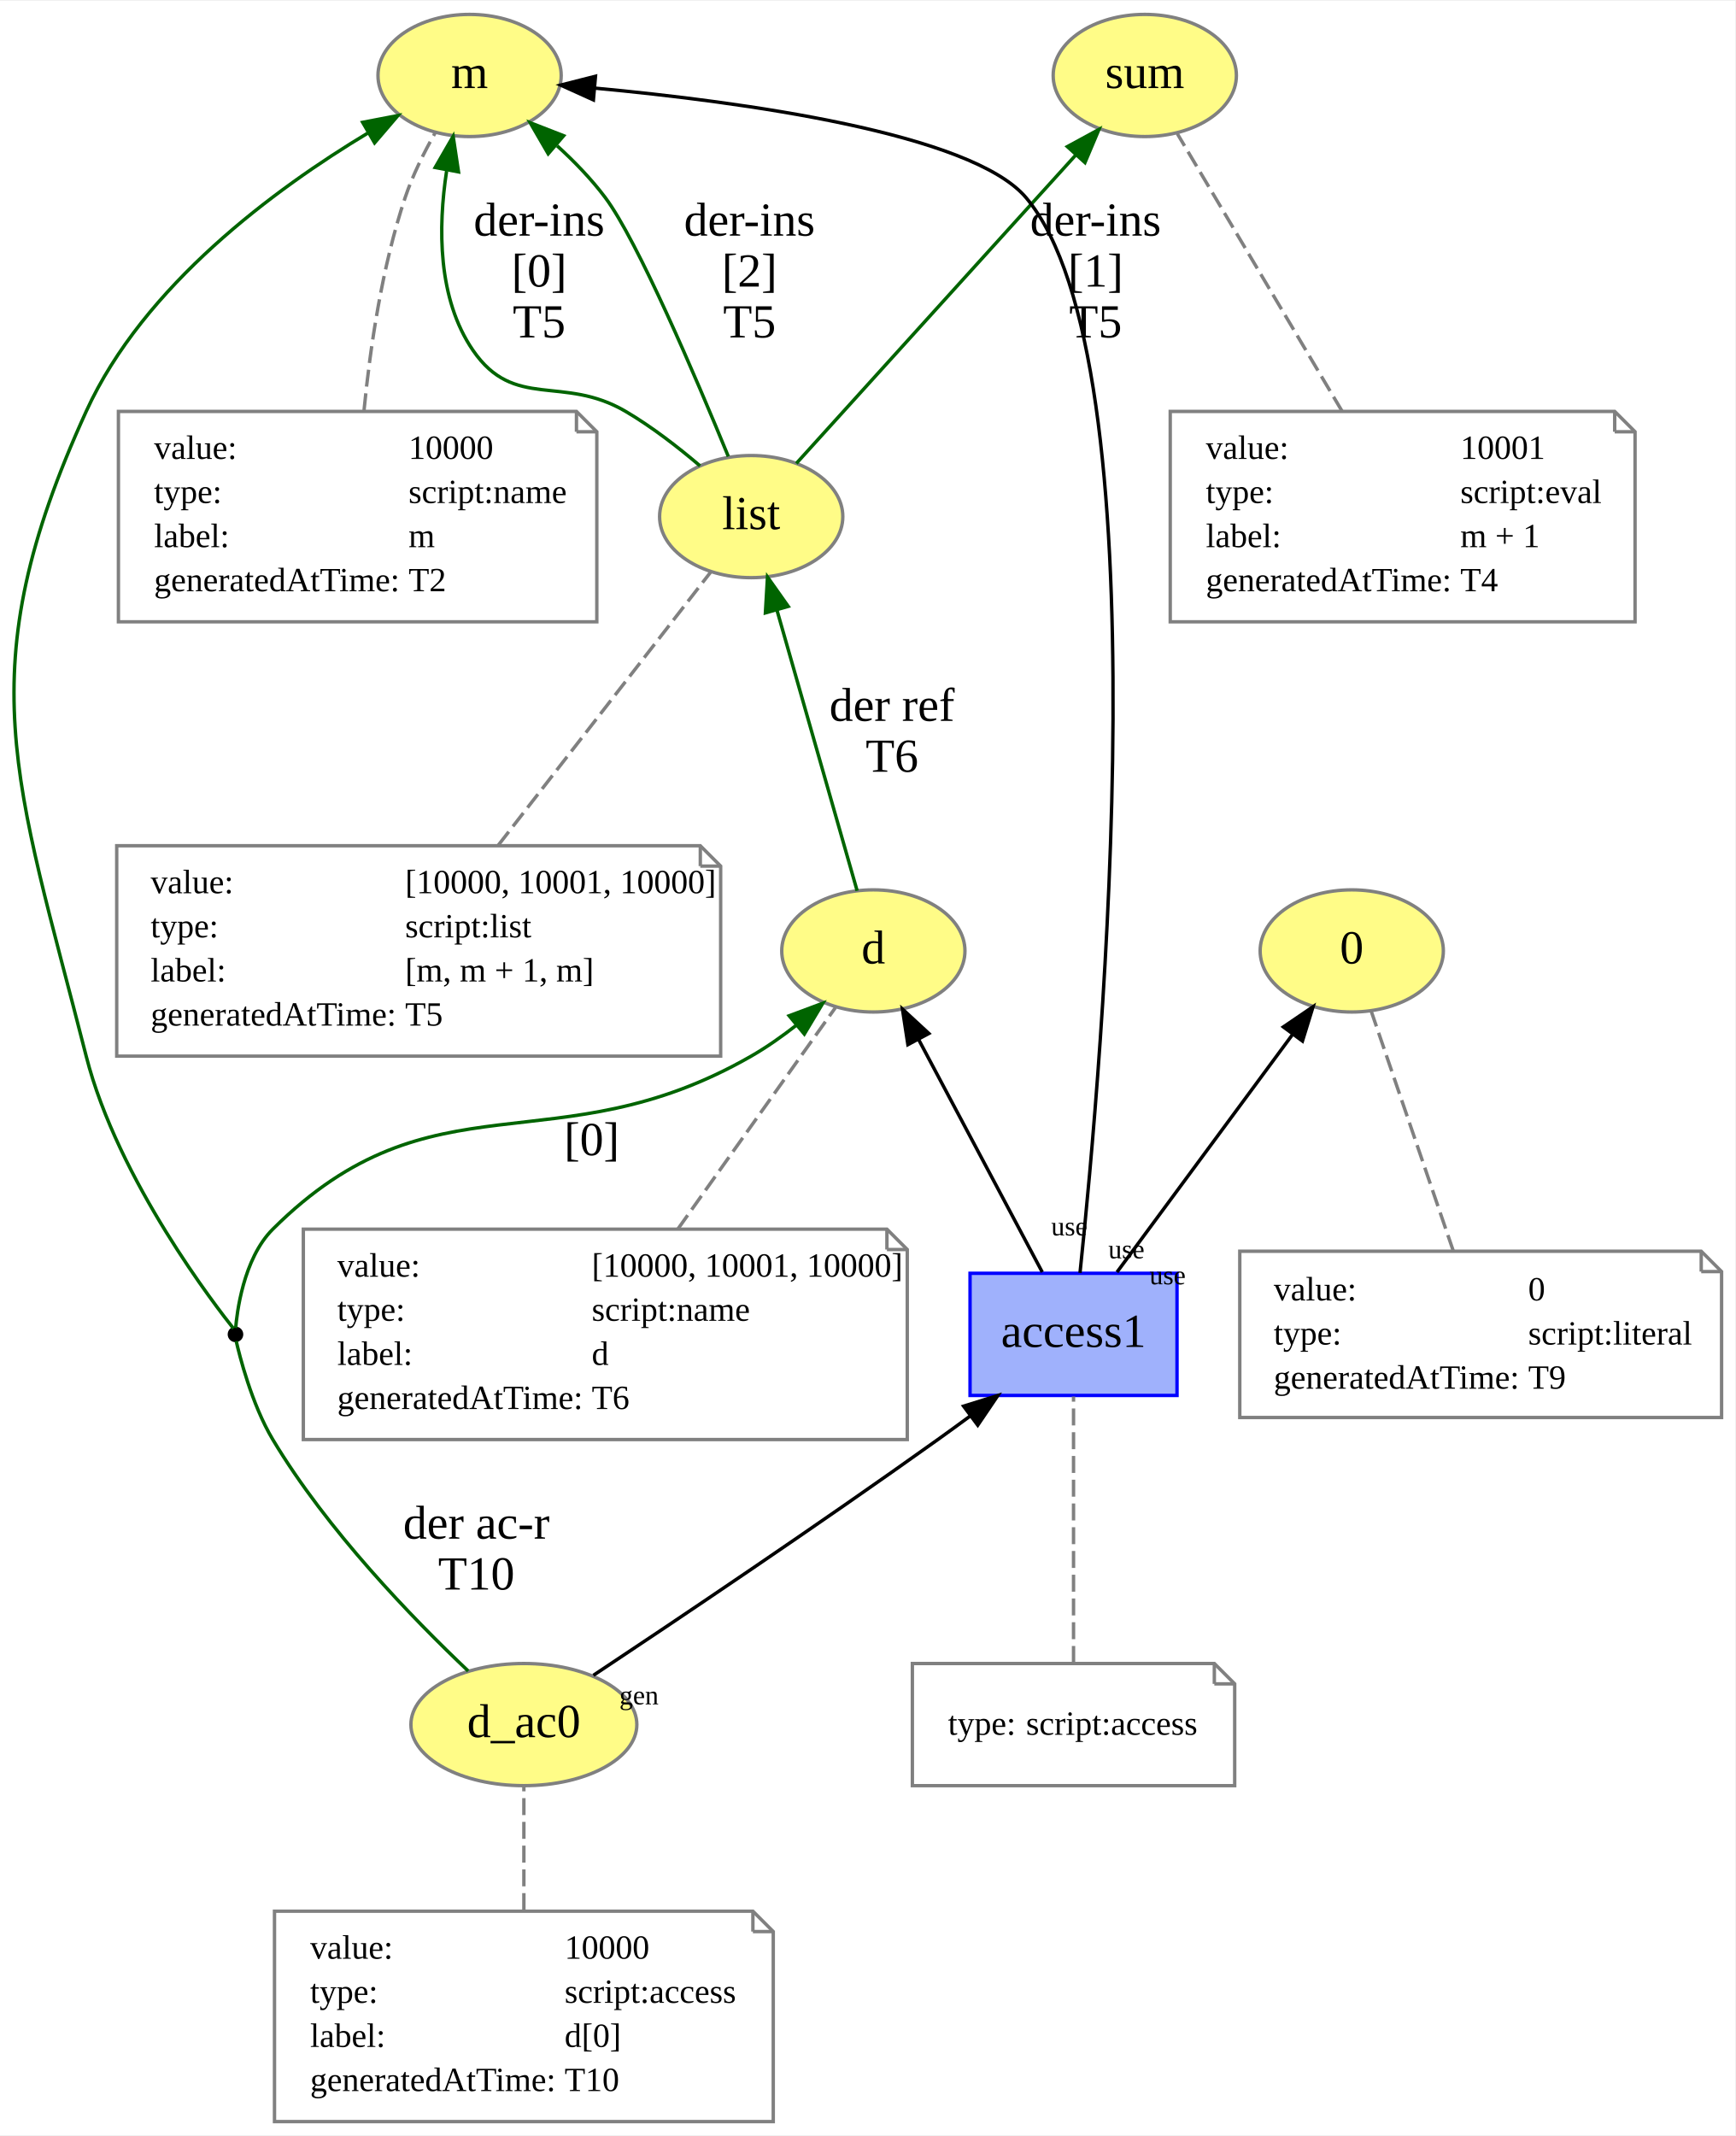
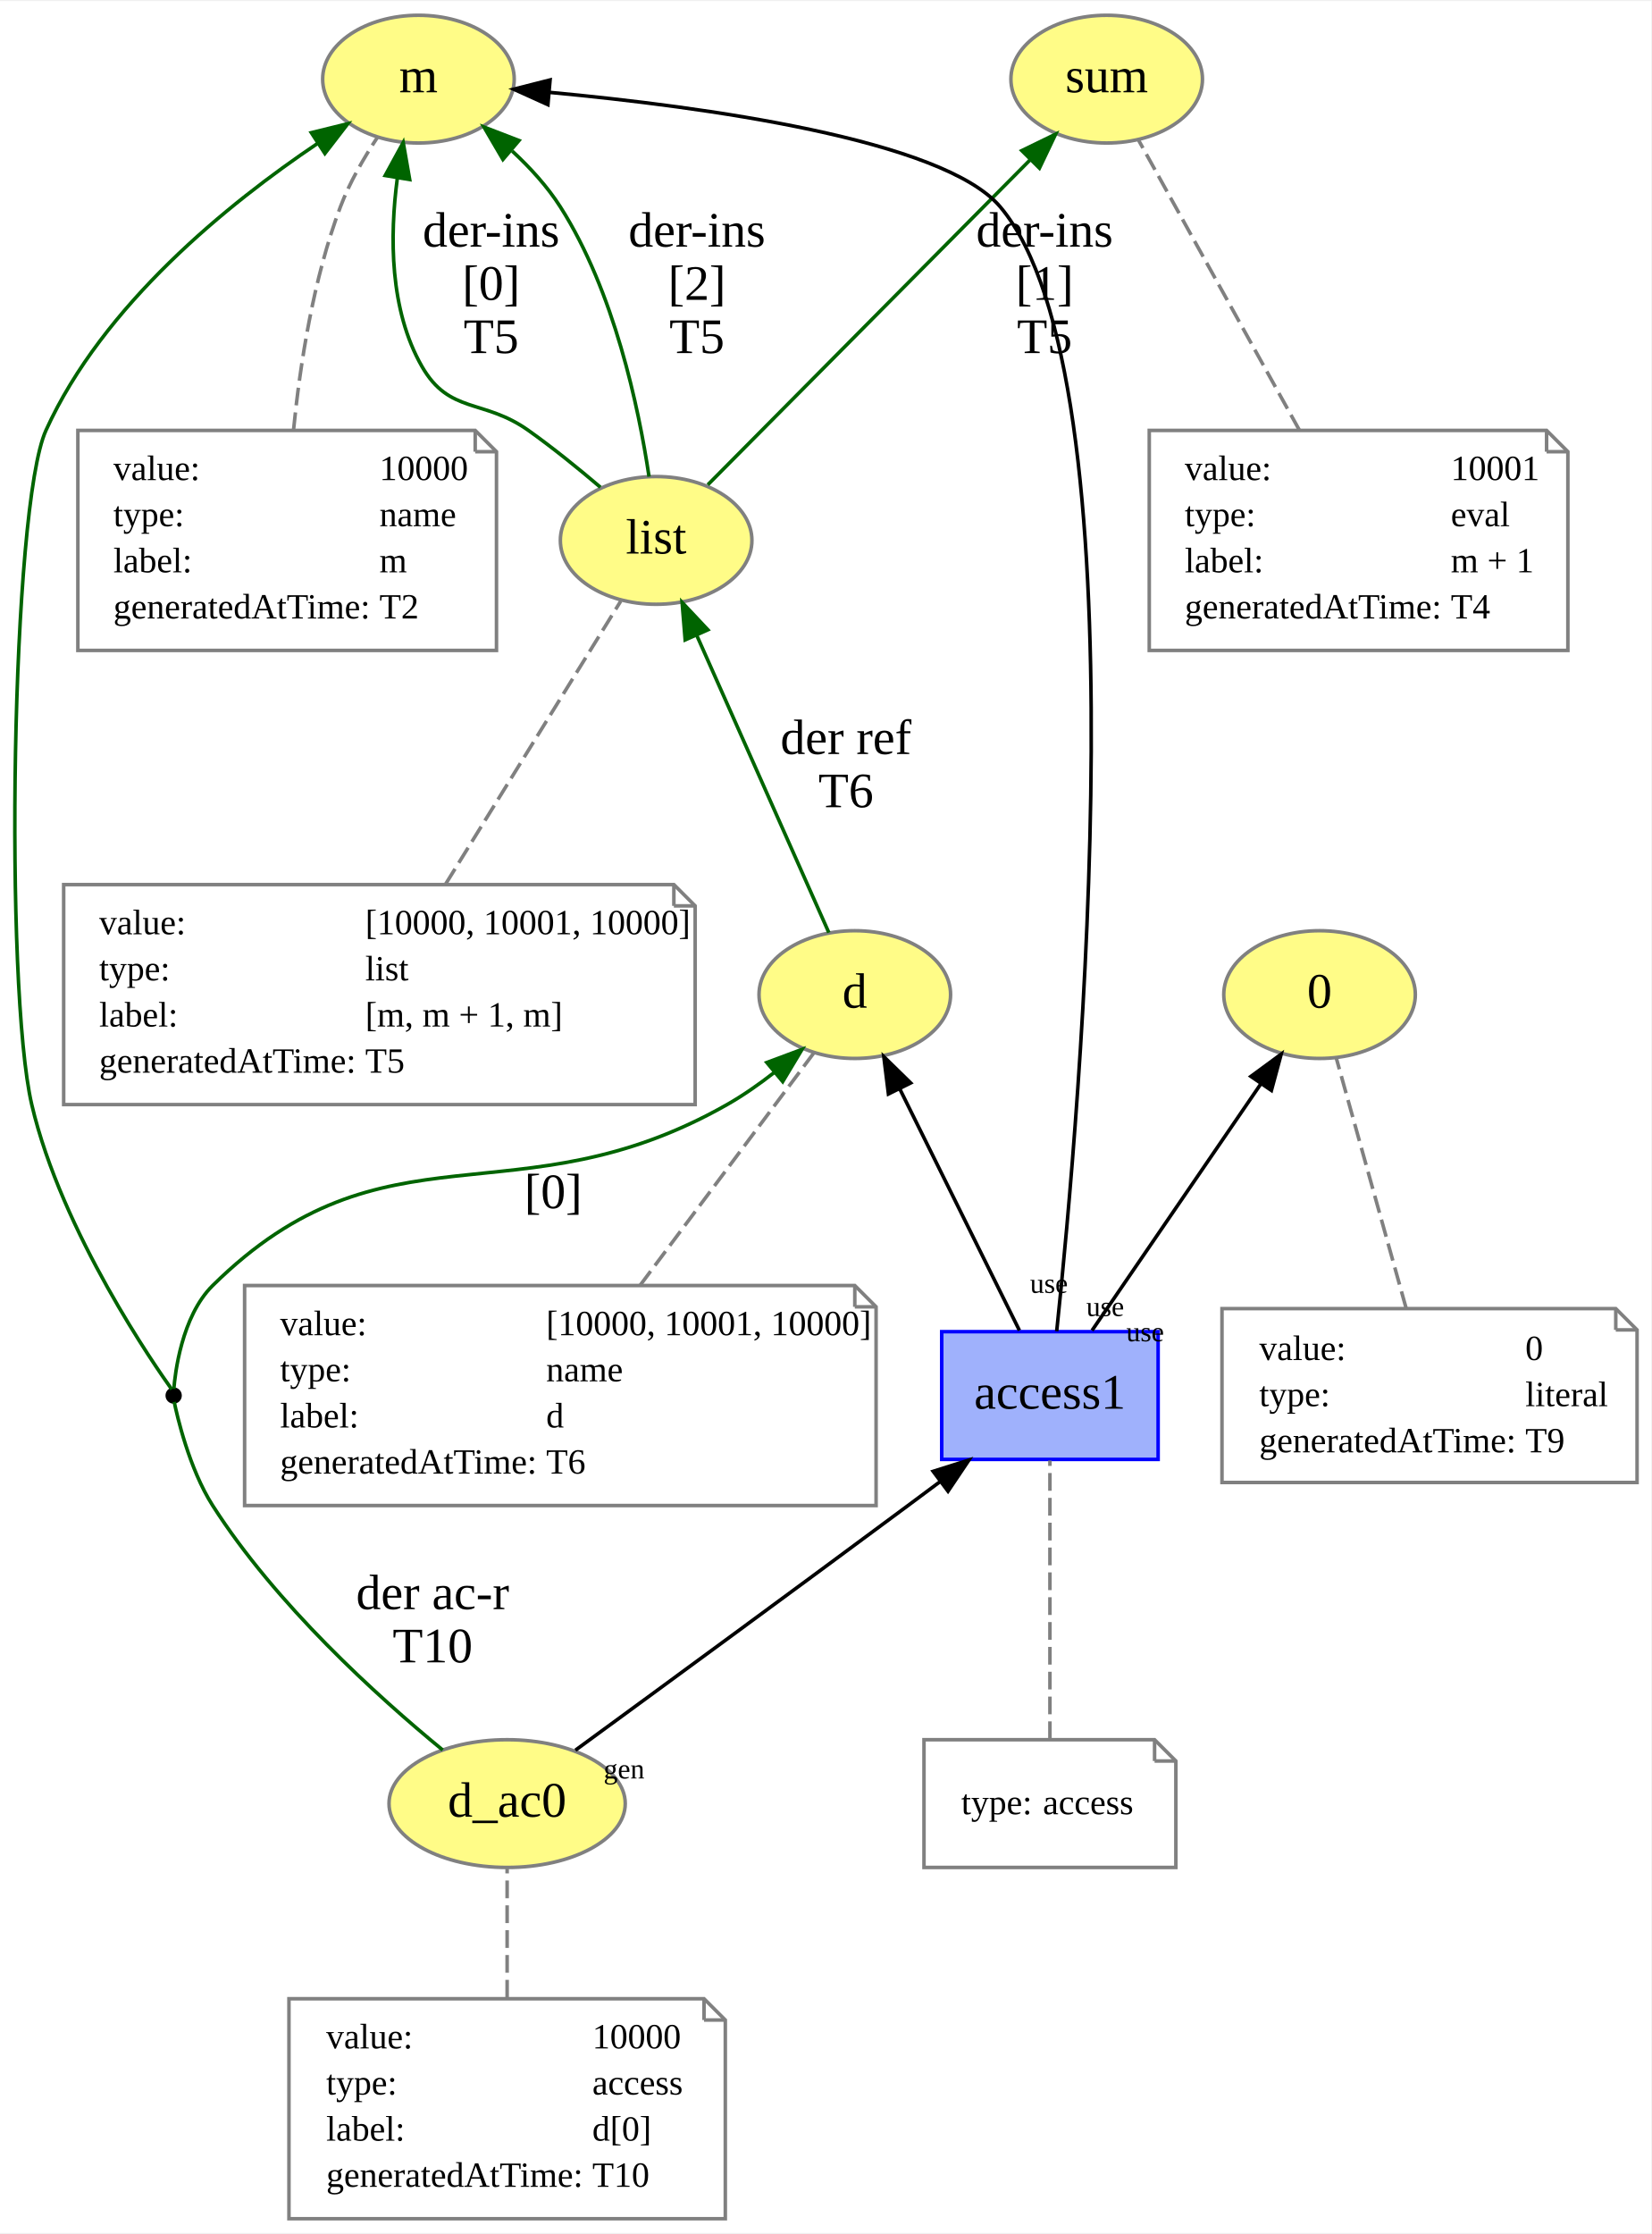
- <svg xmlns="http://www.w3.org/2000/svg" xmlns:xlink="http://www.w3.org/1999/xlink" width="511pt" height="629pt" viewBox="0.00 0.00 511.40 629.00">
+ <svg xmlns="http://www.w3.org/2000/svg" xmlns:xlink="http://www.w3.org/1999/xlink" width="465pt" height="629pt" viewBox="0.00 0.00 465.45 629.00">
  <g id="graph0" class="graph" transform="scale(1 1) rotate(0) translate(4 625)">
-     <polygon fill="white" stroke="none" points="-4,4 -4,-625 507.402,-625 507.402,4 -4,4" />
+     <polygon fill="white" stroke="none" points="-4,4 -4,-625 461.448,-625 461.448,4 -4,4" />
    <g id="node1" class="node">
      <g id="a_node1">
        <a xlink:href="http://example.org/m" xlink:title="m">
-           <ellipse fill="#fffc87" stroke="#808080" cx="134.402" cy="-603" rx="27" ry="18" />
-           <text text-anchor="middle" x="134.402" y="-599.3" font-family="Times New Roman,serif" font-size="14.00">m</text>
+           <ellipse fill="#fffc87" stroke="#808080" cx="113.948" cy="-603" rx="27" ry="18" />
+           <text text-anchor="middle" x="113.948" y="-599.3" font-family="Times New Roman,serif" font-size="14.00">m</text>
        </a>
      </g>
    </g>
    <g id="node2" class="node">
-       <polygon fill="none" stroke="gray" points="165.902,-504 30.902,-504 30.902,-442 171.902,-442 171.902,-498 165.902,-504" />
-       <polyline fill="none" stroke="gray" points="165.902,-504 165.902,-498 " />
-       <polyline fill="none" stroke="gray" points="171.902,-498 165.902,-498 " />
-       <text text-anchor="start" x="41.402" y="-490" font-family="Times New Roman,serif" font-size="10.00">value:</text>
-       <text text-anchor="start" x="116.402" y="-490" font-family="Times New Roman,serif" font-size="10.00">10000</text>
-       <text text-anchor="start" x="41.402" y="-477" font-family="Times New Roman,serif" font-size="10.00">type:</text>
-       <text text-anchor="start" x="116.402" y="-477" font-family="Times New Roman,serif" font-size="10.00">script:name</text>
-       <text text-anchor="start" x="41.402" y="-464" font-family="Times New Roman,serif" font-size="10.00">label:</text>
-       <text text-anchor="start" x="116.402" y="-464" font-family="Times New Roman,serif" font-size="10.00">m</text>
-       <text text-anchor="start" x="41.402" y="-451" font-family="Times New Roman,serif" font-size="10.00">generatedAtTime:</text>
-       <text text-anchor="start" x="116.402" y="-451" font-family="Times New Roman,serif" font-size="10.00">T2</text>
+       <polygon fill="none" stroke="gray" points="129.948,-504 17.948,-504 17.948,-442 135.948,-442 135.948,-498 129.948,-504" />
+       <polyline fill="none" stroke="gray" points="129.948,-504 129.948,-498 " />
+       <polyline fill="none" stroke="gray" points="135.948,-498 129.948,-498 " />
+       <text text-anchor="start" x="27.948" y="-490" font-family="Times New Roman,serif" font-size="10.00">value:</text>
+       <text text-anchor="start" x="102.948" y="-490" font-family="Times New Roman,serif" font-size="10.00">10000</text>
+       <text text-anchor="start" x="27.948" y="-477" font-family="Times New Roman,serif" font-size="10.00">type:</text>
+       <text text-anchor="start" x="102.948" y="-477" font-family="Times New Roman,serif" font-size="10.00">name</text>
+       <text text-anchor="start" x="27.948" y="-464" font-family="Times New Roman,serif" font-size="10.00">label:</text>
+       <text text-anchor="start" x="102.948" y="-464" font-family="Times New Roman,serif" font-size="10.00">m</text>
+       <text text-anchor="start" x="27.948" y="-451" font-family="Times New Roman,serif" font-size="10.00">generatedAtTime:</text>
+       <text text-anchor="start" x="102.948" y="-451" font-family="Times New Roman,serif" font-size="10.00">T2</text>
    </g>
    <g id="edge1" class="edge">
-       <path fill="none" stroke="gray" stroke-dasharray="5,2" d="M103.294,-504.36C105.098,-522.842 108.605,-546.719 115.402,-567 117.599,-573.556 120.979,-580.33 124.282,-586.152" />
+       <path fill="none" stroke="gray" stroke-dasharray="5,2" d="M78.736,-504.103C80.582,-522.705 84.332,-546.8 91.948,-567 94.531,-573.85 98.548,-580.798 102.446,-586.678" />
    </g>
    <g id="node3" class="node">
      <g id="a_node3">
        <a xlink:href="http://example.org/sum" xlink:title="sum">
-           <ellipse fill="#fffc87" stroke="#808080" cx="333.402" cy="-603" rx="27" ry="18" />
-           <text text-anchor="middle" x="333.402" y="-599.3" font-family="Times New Roman,serif" font-size="14.00">sum</text>
+           <ellipse fill="#fffc87" stroke="#808080" cx="307.948" cy="-603" rx="27" ry="18" />
+           <text text-anchor="middle" x="307.948" y="-599.3" font-family="Times New Roman,serif" font-size="14.00">sum</text>
        </a>
      </g>
    </g>
    <g id="node4" class="node">
-       <polygon fill="none" stroke="gray" points="471.902,-504 340.902,-504 340.902,-442 477.902,-442 477.902,-498 471.902,-504" />
-       <polyline fill="none" stroke="gray" points="471.902,-504 471.902,-498 " />
-       <polyline fill="none" stroke="gray" points="477.902,-498 471.902,-498 " />
-       <text text-anchor="start" x="351.402" y="-490" font-family="Times New Roman,serif" font-size="10.00">value:</text>
-       <text text-anchor="start" x="426.402" y="-490" font-family="Times New Roman,serif" font-size="10.00">10001</text>
-       <text text-anchor="start" x="351.402" y="-477" font-family="Times New Roman,serif" font-size="10.00">type:</text>
-       <text text-anchor="start" x="426.402" y="-477" font-family="Times New Roman,serif" font-size="10.00">script:eval</text>
-       <text text-anchor="start" x="351.402" y="-464" font-family="Times New Roman,serif" font-size="10.00">label:</text>
-       <text text-anchor="start" x="426.402" y="-464" font-family="Times New Roman,serif" font-size="10.00">m + 1</text>
-       <text text-anchor="start" x="351.402" y="-451" font-family="Times New Roman,serif" font-size="10.00">generatedAtTime:</text>
-       <text text-anchor="start" x="426.402" y="-451" font-family="Times New Roman,serif" font-size="10.00">T4</text>
+       <polygon fill="none" stroke="gray" points="431.948,-504 319.948,-504 319.948,-442 437.948,-442 437.948,-498 431.948,-504" />
+       <polyline fill="none" stroke="gray" points="431.948,-504 431.948,-498 " />
+       <polyline fill="none" stroke="gray" points="437.948,-498 431.948,-498 " />
+       <text text-anchor="start" x="329.948" y="-490" font-family="Times New Roman,serif" font-size="10.00">value:</text>
+       <text text-anchor="start" x="404.948" y="-490" font-family="Times New Roman,serif" font-size="10.00">10001</text>
+       <text text-anchor="start" x="329.948" y="-477" font-family="Times New Roman,serif" font-size="10.00">type:</text>
+       <text text-anchor="start" x="404.948" y="-477" font-family="Times New Roman,serif" font-size="10.00">eval</text>
+       <text text-anchor="start" x="329.948" y="-464" font-family="Times New Roman,serif" font-size="10.00">label:</text>
+       <text text-anchor="start" x="404.948" y="-464" font-family="Times New Roman,serif" font-size="10.00">m + 1</text>
+       <text text-anchor="start" x="329.948" y="-451" font-family="Times New Roman,serif" font-size="10.00">generatedAtTime:</text>
+       <text text-anchor="start" x="404.948" y="-451" font-family="Times New Roman,serif" font-size="10.00">T4</text>
    </g>
    <g id="edge2" class="edge">
-       <path fill="none" stroke="gray" stroke-dasharray="5,2" d="M391.583,-504.01C376.403,-529.577 355.17,-565.339 342.997,-585.84" />
+       <path fill="none" stroke="gray" stroke-dasharray="5,2" d="M362.302,-504.01C348.12,-529.577 328.284,-565.339 316.912,-585.84" />
    </g>
    <g id="node5" class="node">
      <g id="a_node5">
        <a xlink:href="http://example.org/list" xlink:title="list">
-           <ellipse fill="#fffc87" stroke="#808080" cx="217.402" cy="-473" rx="27" ry="18" />
-           <text text-anchor="middle" x="217.402" y="-469.3" font-family="Times New Roman,serif" font-size="14.00">list</text>
+           <ellipse fill="#fffc87" stroke="#808080" cx="180.948" cy="-473" rx="27" ry="18" />
+           <text text-anchor="middle" x="180.948" y="-469.3" font-family="Times New Roman,serif" font-size="14.00">list</text>
        </a>
      </g>
    </g>
    <g id="edge4" class="edge">
-       <path fill="none" stroke="darkgreen" d="M202.324,-487.953C195.893,-493.432 188.104,-499.478 180.402,-504 161.826,-514.906 147.589,-504.239 135.402,-522 124.958,-537.22 125.088,-558.196 127.628,-574.851" />
-       <polygon fill="darkgreen" stroke="darkgreen" points="124.262,-575.891 129.558,-585.067 131.14,-574.591 124.262,-575.891" />
-       <text text-anchor="middle" x="154.902" y="-555.8" font-family="Times New Roman,serif" font-size="14.00">der-ins</text>
-       <text text-anchor="middle" x="154.902" y="-540.8" font-family="Times New Roman,serif" font-size="14.00">[0]</text>
-       <text text-anchor="middle" x="154.902" y="-525.8" font-family="Times New Roman,serif" font-size="14.00">T5</text>
+       <path fill="none" stroke="darkgreen" d="M165.24,-487.988C159.081,-493.231 151.846,-499.1 144.948,-504 132.271,-513.004 122.693,-508.517 114.948,-522 105.81,-537.907 105.835,-558.693 108,-575.091" />
+       <polygon fill="darkgreen" stroke="darkgreen" points="104.576,-575.84 109.657,-585.137 111.483,-574.701 104.576,-575.84" />
+       <text text-anchor="middle" x="134.448" y="-555.8" font-family="Times New Roman,serif" font-size="14.00">der-ins</text>
+       <text text-anchor="middle" x="134.448" y="-540.8" font-family="Times New Roman,serif" font-size="14.00">[0]</text>
+       <text text-anchor="middle" x="134.448" y="-525.8" font-family="Times New Roman,serif" font-size="14.00">T5</text>
    </g>
    <g id="edge6" class="edge">
-       <path fill="none" stroke="darkgreen" d="M210.661,-490.72C201.164,-513.864 183.942,-554.254 174.402,-567 170.338,-572.43 165.31,-577.627 160.207,-582.277" />
-       <polygon fill="darkgreen" stroke="darkgreen" points="157.572,-579.926 152.254,-589.09 162.126,-585.242 157.572,-579.926" />
-       <text text-anchor="middle" x="216.902" y="-555.8" font-family="Times New Roman,serif" font-size="14.00">der-ins</text>
-       <text text-anchor="middle" x="216.902" y="-540.8" font-family="Times New Roman,serif" font-size="14.00">[2]</text>
-       <text text-anchor="middle" x="216.902" y="-525.8" font-family="Times New Roman,serif" font-size="14.00">T5</text>
+       <path fill="none" stroke="darkgreen" d="M178.95,-490.968C176.01,-510.571 169.125,-543.179 153.948,-567 150.304,-572.72 145.455,-578.041 140.393,-582.72" />
+       <polygon fill="darkgreen" stroke="darkgreen" points="137.759,-580.365 132.407,-589.509 142.293,-585.698 137.759,-580.365" />
+       <text text-anchor="middle" x="192.448" y="-555.8" font-family="Times New Roman,serif" font-size="14.00">der-ins</text>
+       <text text-anchor="middle" x="192.448" y="-540.8" font-family="Times New Roman,serif" font-size="14.00">[2]</text>
+       <text text-anchor="middle" x="192.448" y="-525.8" font-family="Times New Roman,serif" font-size="14.00">T5</text>
    </g>
    <g id="edge5" class="edge">
-       <path fill="none" stroke="darkgreen" d="M230.709,-488.683C250.879,-510.94 289.347,-553.388 313.048,-579.541" />
-       <polygon fill="darkgreen" stroke="darkgreen" points="310.584,-582.034 319.893,-587.094 315.771,-577.334 310.584,-582.034" />
-       <text text-anchor="middle" x="318.902" y="-555.8" font-family="Times New Roman,serif" font-size="14.00">der-ins</text>
-       <text text-anchor="middle" x="318.902" y="-540.8" font-family="Times New Roman,serif" font-size="14.00">[1]</text>
-       <text text-anchor="middle" x="318.902" y="-525.8" font-family="Times New Roman,serif" font-size="14.00">T5</text>
+       <path fill="none" stroke="darkgreen" d="M195.517,-488.683C217.813,-511.156 260.533,-554.212 286.413,-580.296" />
+       <polygon fill="darkgreen" stroke="darkgreen" points="284.021,-582.854 293.549,-587.488 288.991,-577.924 284.021,-582.854" />
+       <text text-anchor="middle" x="290.448" y="-555.8" font-family="Times New Roman,serif" font-size="14.00">der-ins</text>
+       <text text-anchor="middle" x="290.448" y="-540.8" font-family="Times New Roman,serif" font-size="14.00">[1]</text>
+       <text text-anchor="middle" x="290.448" y="-525.8" font-family="Times New Roman,serif" font-size="14.00">T5</text>
    </g>
    <g id="node6" class="node">
-       <polygon fill="none" stroke="gray" points="202.402,-376 30.402,-376 30.402,-314 208.402,-314 208.402,-370 202.402,-376" />
-       <polyline fill="none" stroke="gray" points="202.402,-376 202.402,-370 " />
-       <polyline fill="none" stroke="gray" points="208.402,-370 202.402,-370 " />
-       <text text-anchor="start" x="40.402" y="-362" font-family="Times New Roman,serif" font-size="10.00">value:</text>
-       <text text-anchor="start" x="115.402" y="-362" font-family="Times New Roman,serif" font-size="10.00">[10000, 10001, 10000]</text>
-       <text text-anchor="start" x="40.402" y="-349" font-family="Times New Roman,serif" font-size="10.00">type:</text>
-       <text text-anchor="start" x="115.402" y="-349" font-family="Times New Roman,serif" font-size="10.00">script:list</text>
-       <text text-anchor="start" x="40.402" y="-336" font-family="Times New Roman,serif" font-size="10.00">label:</text>
-       <text text-anchor="start" x="115.402" y="-336" font-family="Times New Roman,serif" font-size="10.00">[m, m + 1, m]</text>
-       <text text-anchor="start" x="40.402" y="-323" font-family="Times New Roman,serif" font-size="10.00">generatedAtTime:</text>
-       <text text-anchor="start" x="115.402" y="-323" font-family="Times New Roman,serif" font-size="10.00">T5</text>
+       <polygon fill="none" stroke="gray" points="185.948,-376 13.948,-376 13.948,-314 191.948,-314 191.948,-370 185.948,-376" />
+       <polyline fill="none" stroke="gray" points="185.948,-376 185.948,-370 " />
+       <polyline fill="none" stroke="gray" points="191.948,-370 185.948,-370 " />
+       <text text-anchor="start" x="23.948" y="-362" font-family="Times New Roman,serif" font-size="10.00">value:</text>
+       <text text-anchor="start" x="98.948" y="-362" font-family="Times New Roman,serif" font-size="10.00">[10000, 10001, 10000]</text>
+       <text text-anchor="start" x="23.948" y="-349" font-family="Times New Roman,serif" font-size="10.00">type:</text>
+       <text text-anchor="start" x="98.948" y="-349" font-family="Times New Roman,serif" font-size="10.00">list</text>
+       <text text-anchor="start" x="23.948" y="-336" font-family="Times New Roman,serif" font-size="10.00">label:</text>
+       <text text-anchor="start" x="98.948" y="-336" font-family="Times New Roman,serif" font-size="10.00">[m, m + 1, m]</text>
+       <text text-anchor="start" x="23.948" y="-323" font-family="Times New Roman,serif" font-size="10.00">generatedAtTime:</text>
+       <text text-anchor="start" x="98.948" y="-323" font-family="Times New Roman,serif" font-size="10.00">T5</text>
    </g>
    <g id="edge3" class="edge">
-       <path fill="none" stroke="gray" stroke-dasharray="5,2" d="M142.875,-376.18C162.581,-401.516 189.929,-436.677 205.427,-456.603" />
+       <path fill="none" stroke="gray" stroke-dasharray="5,2" d="M121.631,-376.18C137.135,-401.225 158.582,-435.87 170.988,-455.91" />
    </g>
    <g id="node7" class="node">
      <g id="a_node7">
        <a xlink:href="http://example.org/d" xlink:title="d">
-           <ellipse fill="#fffc87" stroke="#808080" cx="253.402" cy="-345" rx="27" ry="18" />
-           <text text-anchor="middle" x="253.402" y="-341.3" font-family="Times New Roman,serif" font-size="14.00">d</text>
+           <ellipse fill="#fffc87" stroke="#808080" cx="236.948" cy="-345" rx="27" ry="18" />
+           <text text-anchor="middle" x="236.948" y="-341.3" font-family="Times New Roman,serif" font-size="14.00">d</text>
        </a>
      </g>
    </g>
    <g id="edge8" class="edge">
-       <path fill="none" stroke="darkgreen" d="M248.621,-362.732C242.597,-383.819 232.168,-420.318 225.035,-445.284" />
-       <polygon fill="darkgreen" stroke="darkgreen" points="221.584,-444.622 222.202,-455.199 228.315,-446.545 221.584,-444.622" />
-       <text text-anchor="middle" x="258.902" y="-412.8" font-family="Times New Roman,serif" font-size="14.00">der ref</text>
-       <text text-anchor="middle" x="258.902" y="-397.8" font-family="Times New Roman,serif" font-size="14.00">T6</text>
+       <path fill="none" stroke="darkgreen" d="M229.627,-362.472C220.152,-383.79 203.54,-421.167 192.392,-446.251" />
+       <polygon fill="darkgreen" stroke="darkgreen" points="189.134,-444.964 188.271,-455.524 195.531,-447.807 189.134,-444.964" />
+       <text text-anchor="middle" x="234.448" y="-412.8" font-family="Times New Roman,serif" font-size="14.00">der ref</text>
+       <text text-anchor="middle" x="234.448" y="-397.8" font-family="Times New Roman,serif" font-size="14.00">T6</text>
    </g>
    <g id="node8" class="node">
-       <polygon fill="none" stroke="gray" points="257.402,-263 85.402,-263 85.402,-201 263.402,-201 263.402,-257 257.402,-263" />
-       <polyline fill="none" stroke="gray" points="257.402,-263 257.402,-257 " />
-       <polyline fill="none" stroke="gray" points="263.402,-257 257.402,-257 " />
-       <text text-anchor="start" x="95.402" y="-249" font-family="Times New Roman,serif" font-size="10.00">value:</text>
-       <text text-anchor="start" x="170.402" y="-249" font-family="Times New Roman,serif" font-size="10.00">[10000, 10001, 10000]</text>
-       <text text-anchor="start" x="95.402" y="-236" font-family="Times New Roman,serif" font-size="10.00">type:</text>
-       <text text-anchor="start" x="170.402" y="-236" font-family="Times New Roman,serif" font-size="10.00">script:name</text>
-       <text text-anchor="start" x="95.402" y="-223" font-family="Times New Roman,serif" font-size="10.00">label:</text>
-       <text text-anchor="start" x="170.402" y="-223" font-family="Times New Roman,serif" font-size="10.00">d</text>
-       <text text-anchor="start" x="95.402" y="-210" font-family="Times New Roman,serif" font-size="10.00">generatedAtTime:</text>
-       <text text-anchor="start" x="170.402" y="-210" font-family="Times New Roman,serif" font-size="10.00">T6</text>
+       <polygon fill="none" stroke="gray" points="236.948,-263 64.948,-263 64.948,-201 242.948,-201 242.948,-257 236.948,-263" />
+       <polyline fill="none" stroke="gray" points="236.948,-263 236.948,-257 " />
+       <polyline fill="none" stroke="gray" points="242.948,-257 236.948,-257 " />
+       <text text-anchor="start" x="74.948" y="-249" font-family="Times New Roman,serif" font-size="10.00">value:</text>
+       <text text-anchor="start" x="149.948" y="-249" font-family="Times New Roman,serif" font-size="10.00">[10000, 10001, 10000]</text>
+       <text text-anchor="start" x="74.948" y="-236" font-family="Times New Roman,serif" font-size="10.00">type:</text>
+       <text text-anchor="start" x="149.948" y="-236" font-family="Times New Roman,serif" font-size="10.00">name</text>
+       <text text-anchor="start" x="74.948" y="-223" font-family="Times New Roman,serif" font-size="10.00">label:</text>
+       <text text-anchor="start" x="149.948" y="-223" font-family="Times New Roman,serif" font-size="10.00">d</text>
+       <text text-anchor="start" x="74.948" y="-210" font-family="Times New Roman,serif" font-size="10.00">generatedAtTime:</text>
+       <text text-anchor="start" x="149.948" y="-210" font-family="Times New Roman,serif" font-size="10.00">T6</text>
    </g>
    <g id="edge7" class="edge">
-       <path fill="none" stroke="gray" stroke-dasharray="5,2" d="M195.78,-263.038C210.769,-284.098 230.201,-311.401 242.232,-328.306" />
+       <path fill="none" stroke="gray" stroke-dasharray="5,2" d="M176.409,-263.038C192.252,-284.226 212.822,-311.735 225.443,-328.614" />
    </g>
    <g id="node9" class="node">
      <g id="a_node9">
        <a xlink:href="http://example.org/0" xlink:title="0">
-           <ellipse fill="#fffc87" stroke="#808080" cx="394.402" cy="-345" rx="27" ry="18" />
-           <text text-anchor="middle" x="394.402" y="-341.3" font-family="Times New Roman,serif" font-size="14.00">0</text>
+           <ellipse fill="#fffc87" stroke="#808080" cx="367.948" cy="-345" rx="27" ry="18" />
+           <text text-anchor="middle" x="367.948" y="-341.3" font-family="Times New Roman,serif" font-size="14.00">0</text>
        </a>
      </g>
    </g>
    <g id="node10" class="node">
-       <polygon fill="none" stroke="gray" points="497.402,-256.5 361.402,-256.5 361.402,-207.5 503.402,-207.5 503.402,-250.5 497.402,-256.5" />
-       <polyline fill="none" stroke="gray" points="497.402,-256.5 497.402,-250.5 " />
-       <polyline fill="none" stroke="gray" points="503.402,-250.5 497.402,-250.5 " />
-       <text text-anchor="start" x="371.402" y="-242" font-family="Times New Roman,serif" font-size="10.00">value:</text>
-       <text text-anchor="start" x="446.402" y="-242" font-family="Times New Roman,serif" font-size="10.00">0</text>
-       <text text-anchor="start" x="371.402" y="-229" font-family="Times New Roman,serif" font-size="10.00">type:</text>
-       <text text-anchor="start" x="446.402" y="-229" font-family="Times New Roman,serif" font-size="10.00">script:literal</text>
-       <text text-anchor="start" x="371.402" y="-216" font-family="Times New Roman,serif" font-size="10.00">generatedAtTime:</text>
-       <text text-anchor="start" x="446.402" y="-216" font-family="Times New Roman,serif" font-size="10.00">T9</text>
+       <polygon fill="none" stroke="gray" points="451.448,-256.5 340.448,-256.5 340.448,-207.5 457.448,-207.5 457.448,-250.5 451.448,-256.5" />
+       <polyline fill="none" stroke="gray" points="451.448,-256.5 451.448,-250.5 " />
+       <polyline fill="none" stroke="gray" points="457.448,-250.5 451.448,-250.5 " />
+       <text text-anchor="start" x="350.948" y="-242" font-family="Times New Roman,serif" font-size="10.00">value:</text>
+       <text text-anchor="start" x="425.948" y="-242" font-family="Times New Roman,serif" font-size="10.00">0</text>
+       <text text-anchor="start" x="350.948" y="-229" font-family="Times New Roman,serif" font-size="10.00">type:</text>
+       <text text-anchor="start" x="425.948" y="-229" font-family="Times New Roman,serif" font-size="10.00">literal</text>
+       <text text-anchor="start" x="350.948" y="-216" font-family="Times New Roman,serif" font-size="10.00">generatedAtTime:</text>
+       <text text-anchor="start" x="425.948" y="-216" font-family="Times New Roman,serif" font-size="10.00">T9</text>
    </g>
    <g id="edge9" class="edge">
-       <path fill="none" stroke="gray" stroke-dasharray="5,2" d="M424.343,-256.54C417.066,-277.796 406.542,-308.538 400.104,-327.345" />
+       <path fill="none" stroke="gray" stroke-dasharray="5,2" d="M392.374,-256.54C386.473,-277.668 377.955,-308.17 372.694,-327.006" />
    </g>
    <g id="node11" class="node">
      <g id="a_node11">
        <a xlink:href="http://example.org/d_ac0" xlink:title="d_ac0">
-           <ellipse fill="#fffc87" stroke="#808080" cx="150.402" cy="-117" rx="33.295" ry="18" />
-           <text text-anchor="middle" x="150.402" y="-113.3" font-family="Times New Roman,serif" font-size="14.00">d_ac0</text>
+           <ellipse fill="#fffc87" stroke="#808080" cx="138.948" cy="-117" rx="33.295" ry="18" />
+           <text text-anchor="middle" x="138.948" y="-113.3" font-family="Times New Roman,serif" font-size="14.00">d_ac0</text>
        </a>
      </g>
    </g>
    <g id="node13" class="node">
      <g id="a_node13">
        <a xlink:href="http://example.org/access1" xlink:title="access1">
-           <polygon fill="#9fb1fc" stroke="#0000ff" points="342.902,-250 281.902,-250 281.902,-214 342.902,-214 342.902,-250" />
-           <text text-anchor="middle" x="312.402" y="-228.3" font-family="Times New Roman,serif" font-size="14.00">access1</text>
+           <polygon fill="#9fb1fc" stroke="#0000ff" points="322.448,-250 261.448,-250 261.448,-214 322.448,-214 322.448,-250" />
+           <text text-anchor="middle" x="291.948" y="-228.3" font-family="Times New Roman,serif" font-size="14.00">access1</text>
        </a>
      </g>
    </g>
    <g id="edge15" class="edge">
-       <path fill="none" stroke="black" d="M170.891,-131.521C195.292,-147.72 237.178,-175.829 272.402,-201 275.479,-203.199 278.666,-205.518 281.838,-207.852" />
-       <polygon fill="black" stroke="black" points="279.997,-210.844 290.111,-213.998 284.171,-205.225 279.997,-210.844" />
-       <text text-anchor="middle" x="184.33" y="-122.959" font-family="Times New Roman,serif" font-size="8.00">gen</text>
+       <path fill="none" stroke="black" d="M158.185,-132.04C180.707,-148.499 219.111,-176.627 251.948,-201 254.91,-203.199 257.992,-205.494 261.071,-207.794" />
+       <polygon fill="black" stroke="black" points="259.029,-210.638 269.132,-213.827 263.223,-205.033 259.029,-210.638" />
+       <text text-anchor="middle" x="171.906" y="-124.08" font-family="Times New Roman,serif" font-size="8.00">gen</text>
    </g>
    <g id="node15" class="node">
-       <ellipse fill="black" stroke="black" cx="65.402" cy="-232" rx="1.8" ry="1.8" />
+       <ellipse fill="black" stroke="black" cx="44.948" cy="-232" rx="1.8" ry="1.8" />
    </g>
    <g id="edge16" class="edge">
-       <path fill="none" stroke="darkgreen" d="M133.993,-132.792C117.527,-148.383 92.376,-174.338 76.402,-201 70.129,-211.469 66.514,-226.1 65.621,-230.008" />
-       <text text-anchor="middle" x="136.402" y="-171.8" font-family="Times New Roman,serif" font-size="14.00">der ac-r</text>
-       <text text-anchor="middle" x="136.402" y="-156.8" font-family="Times New Roman,serif" font-size="14.00">T10</text>
+       <path fill="none" stroke="darkgreen" d="M120.782,-132.1C102.236,-147.331 73.719,-173.178 55.948,-201 49.259,-211.472 45.854,-226.587 45.107,-230.202" />
+       <text text-anchor="middle" x="117.948" y="-171.8" font-family="Times New Roman,serif" font-size="14.00">der ac-r</text>
+       <text text-anchor="middle" x="117.948" y="-156.8" font-family="Times New Roman,serif" font-size="14.00">T10</text>
    </g>
    <g id="node12" class="node">
-       <polygon fill="none" stroke="gray" points="217.902,-62 76.902,-62 76.902,-0 223.902,-0 223.902,-56 217.902,-62" />
-       <polyline fill="none" stroke="gray" points="217.902,-62 217.902,-56 " />
-       <polyline fill="none" stroke="gray" points="223.902,-56 217.902,-56 " />
-       <text text-anchor="start" x="87.402" y="-48" font-family="Times New Roman,serif" font-size="10.00">value:</text>
-       <text text-anchor="start" x="162.402" y="-48" font-family="Times New Roman,serif" font-size="10.00">10000</text>
-       <text text-anchor="start" x="87.402" y="-35" font-family="Times New Roman,serif" font-size="10.00">type:</text>
-       <text text-anchor="start" x="162.402" y="-35" font-family="Times New Roman,serif" font-size="10.00">script:access</text>
-       <text text-anchor="start" x="87.402" y="-22" font-family="Times New Roman,serif" font-size="10.00">label:</text>
-       <text text-anchor="start" x="162.402" y="-22" font-family="Times New Roman,serif" font-size="10.00">d[0]</text>
-       <text text-anchor="start" x="87.402" y="-9" font-family="Times New Roman,serif" font-size="10.00">generatedAtTime:</text>
-       <text text-anchor="start" x="162.402" y="-9" font-family="Times New Roman,serif" font-size="10.00">T10</text>
+       <polygon fill="none" stroke="gray" points="194.448,-62 77.448,-62 77.448,-0 200.448,-0 200.448,-56 194.448,-62" />
+       <polyline fill="none" stroke="gray" points="194.448,-62 194.448,-56 " />
+       <polyline fill="none" stroke="gray" points="200.448,-56 194.448,-56 " />
+       <text text-anchor="start" x="87.948" y="-48" font-family="Times New Roman,serif" font-size="10.00">value:</text>
+       <text text-anchor="start" x="162.948" y="-48" font-family="Times New Roman,serif" font-size="10.00">10000</text>
+       <text text-anchor="start" x="87.948" y="-35" font-family="Times New Roman,serif" font-size="10.00">type:</text>
+       <text text-anchor="start" x="162.948" y="-35" font-family="Times New Roman,serif" font-size="10.00">access</text>
+       <text text-anchor="start" x="87.948" y="-22" font-family="Times New Roman,serif" font-size="10.00">label:</text>
+       <text text-anchor="start" x="162.948" y="-22" font-family="Times New Roman,serif" font-size="10.00">d[0]</text>
+       <text text-anchor="start" x="87.948" y="-9" font-family="Times New Roman,serif" font-size="10.00">generatedAtTime:</text>
+       <text text-anchor="start" x="162.948" y="-9" font-family="Times New Roman,serif" font-size="10.00">T10</text>
    </g>
    <g id="edge10" class="edge">
-       <path fill="none" stroke="gray" stroke-dasharray="5,2" d="M150.402,-62.326C150.402,-74.544 150.402,-88.195 150.402,-98.672" />
+       <path fill="none" stroke="gray" stroke-dasharray="5,2" d="M138.948,-62.326C138.948,-74.544 138.948,-88.195 138.948,-98.672" />
    </g>
    <g id="edge14" class="edge">
-       <path fill="none" stroke="black" d="M314.31,-250.118C320.755,-311.402 339.12,-518.776 298.402,-567 282.352,-586.009 214.637,-595.236 171.394,-599.27" />
-       <polygon fill="black" stroke="black" points="170.894,-595.801 161.24,-600.165 171.509,-602.774 170.894,-595.801" />
-       <text text-anchor="middle" x="327.975" y="-254.404" font-family="Times New Roman,serif" font-size="8.00">use</text>
+       <path fill="none" stroke="black" d="M293.856,-250.118C300.301,-311.402 318.667,-518.776 277.948,-567 261.898,-586.009 194.183,-595.236 150.94,-599.27" />
+       <polygon fill="black" stroke="black" points="150.44,-595.801 140.786,-600.165 151.055,-602.774 150.44,-595.801" />
+       <text text-anchor="middle" x="307.521" y="-254.404" font-family="Times New Roman,serif" font-size="8.00">use</text>
    </g>
    <g id="edge12" class="edge">
-       <path fill="none" stroke="black" d="M303.183,-250.344C293.403,-268.745 277.857,-297.991 266.74,-318.906" />
-       <polygon fill="black" stroke="black" points="263.584,-317.387 261.981,-327.86 269.765,-320.672 263.584,-317.387" />
-       <text text-anchor="middle" x="311.134" y="-261.163" font-family="Times New Roman,serif" font-size="8.00">use</text>
+       <path fill="none" stroke="black" d="M283.354,-250.344C274.33,-268.556 260.041,-297.394 249.701,-318.261" />
+       <polygon fill="black" stroke="black" points="246.426,-316.988 245.123,-327.502 252.699,-320.096 246.426,-316.988" />
+       <text text-anchor="middle" x="291.664" y="-260.932" font-family="Times New Roman,serif" font-size="8.00">use</text>
    </g>
    <g id="edge13" class="edge">
-       <path fill="none" stroke="black" d="M325.214,-250.344C339.15,-269.208 361.506,-299.47 377.018,-320.468" />
-       <polygon fill="black" stroke="black" points="374.243,-322.602 383,-328.566 379.873,-318.443 374.243,-322.602" />
-       <text text-anchor="middle" x="340.119" y="-246.757" font-family="Times New Roman,serif" font-size="8.00">use</text>
+       <path fill="none" stroke="black" d="M303.823,-250.344C316.608,-269.017 337.041,-298.86 351.399,-319.829" />
+       <polygon fill="black" stroke="black" points="348.602,-321.94 357.14,-328.214 354.378,-317.986 348.602,-321.94" />
+       <text text-anchor="middle" x="318.779" y="-247.293" font-family="Times New Roman,serif" font-size="8.00">use</text>
    </g>
    <g id="node14" class="node">
-       <polygon fill="none" stroke="gray" points="353.902,-135 264.902,-135 264.902,-99 359.902,-99 359.902,-129 353.902,-135" />
-       <polyline fill="none" stroke="gray" points="353.902,-135 353.902,-129 " />
-       <polyline fill="none" stroke="gray" points="359.902,-129 353.902,-129 " />
-       <text text-anchor="start" x="275.402" y="-114" font-family="Times New Roman,serif" font-size="10.00">type:</text>
-       <text text-anchor="start" x="298.402" y="-114" font-family="Times New Roman,serif" font-size="10.00">script:access</text>
+       <polygon fill="none" stroke="gray" points="321.448,-135 256.448,-135 256.448,-99 327.448,-99 327.448,-129 321.448,-135" />
+       <polyline fill="none" stroke="gray" points="321.448,-135 321.448,-129 " />
+       <polyline fill="none" stroke="gray" points="327.448,-129 321.448,-129 " />
+       <text text-anchor="start" x="266.948" y="-114" font-family="Times New Roman,serif" font-size="10.00">type:</text>
+       <text text-anchor="start" x="289.948" y="-114" font-family="Times New Roman,serif" font-size="10.00">access</text>
    </g>
    <g id="edge11" class="edge">
-       <path fill="none" stroke="gray" stroke-dasharray="5,2" d="M312.402,-135.162C312.402,-156.401 312.402,-192.363 312.402,-213.676" />
+       <path fill="none" stroke="gray" stroke-dasharray="5,2" d="M291.948,-135.162C291.948,-156.401 291.948,-192.363 291.948,-213.676" />
    </g>
    <g id="edge18" class="edge">
-       <path fill="none" stroke="darkgreen" d="M64.808,-233.736C60.249,-239.442 30.702,-277.395 21.402,-314 0.608,-395.844 -13.661,-427.179 21.402,-504 38.355,-541.143 77.108,-569.627 104.488,-586.079" />
-       <polygon fill="darkgreen" stroke="darkgreen" points="102.885,-589.195 113.29,-591.192 106.401,-583.142 102.885,-589.195" />
+       <path fill="none" stroke="darkgreen" d="M44.408,-233.746C40.257,-239.53 13.363,-277.956 4.948,-314 -2.793,-347.159 -0.848,-482.388 8.948,-504 24.97,-539.35 60.324,-567.942 85.58,-584.925" />
+       <polygon fill="darkgreen" stroke="darkgreen" points="83.755,-587.913 94.044,-590.441 87.576,-582.049 83.755,-587.913" />
    </g>
    <g id="edge17" class="edge">
-       <path fill="none" stroke="darkgreen" d="M65.462,-233.878C65.779,-237.839 67.596,-254.233 76.402,-263 123.627,-310.018 159.6,-280.836 217.402,-314 221.96,-316.615 226.51,-319.821 230.766,-323.152" />
-       <polygon fill="darkgreen" stroke="darkgreen" points="228.584,-325.89 238.511,-329.591 233.059,-320.507 228.584,-325.89" />
-       <text text-anchor="middle" x="170.402" y="-284.8" font-family="Times New Roman,serif" font-size="14.00">[0]</text>
+       <path fill="none" stroke="darkgreen" d="M45.006,-233.88C45.315,-237.849 47.103,-254.272 55.948,-263 104.572,-310.985 141.544,-280.265 200.948,-314 205.518,-316.595 210.073,-319.791 214.331,-323.118" />
+       <polygon fill="darkgreen" stroke="darkgreen" points="212.149,-325.856 222.077,-329.557 216.624,-320.473 212.149,-325.856" />
+       <text text-anchor="middle" x="151.948" y="-284.8" font-family="Times New Roman,serif" font-size="14.00">[0]</text>
    </g>
  </g>
</svg>
